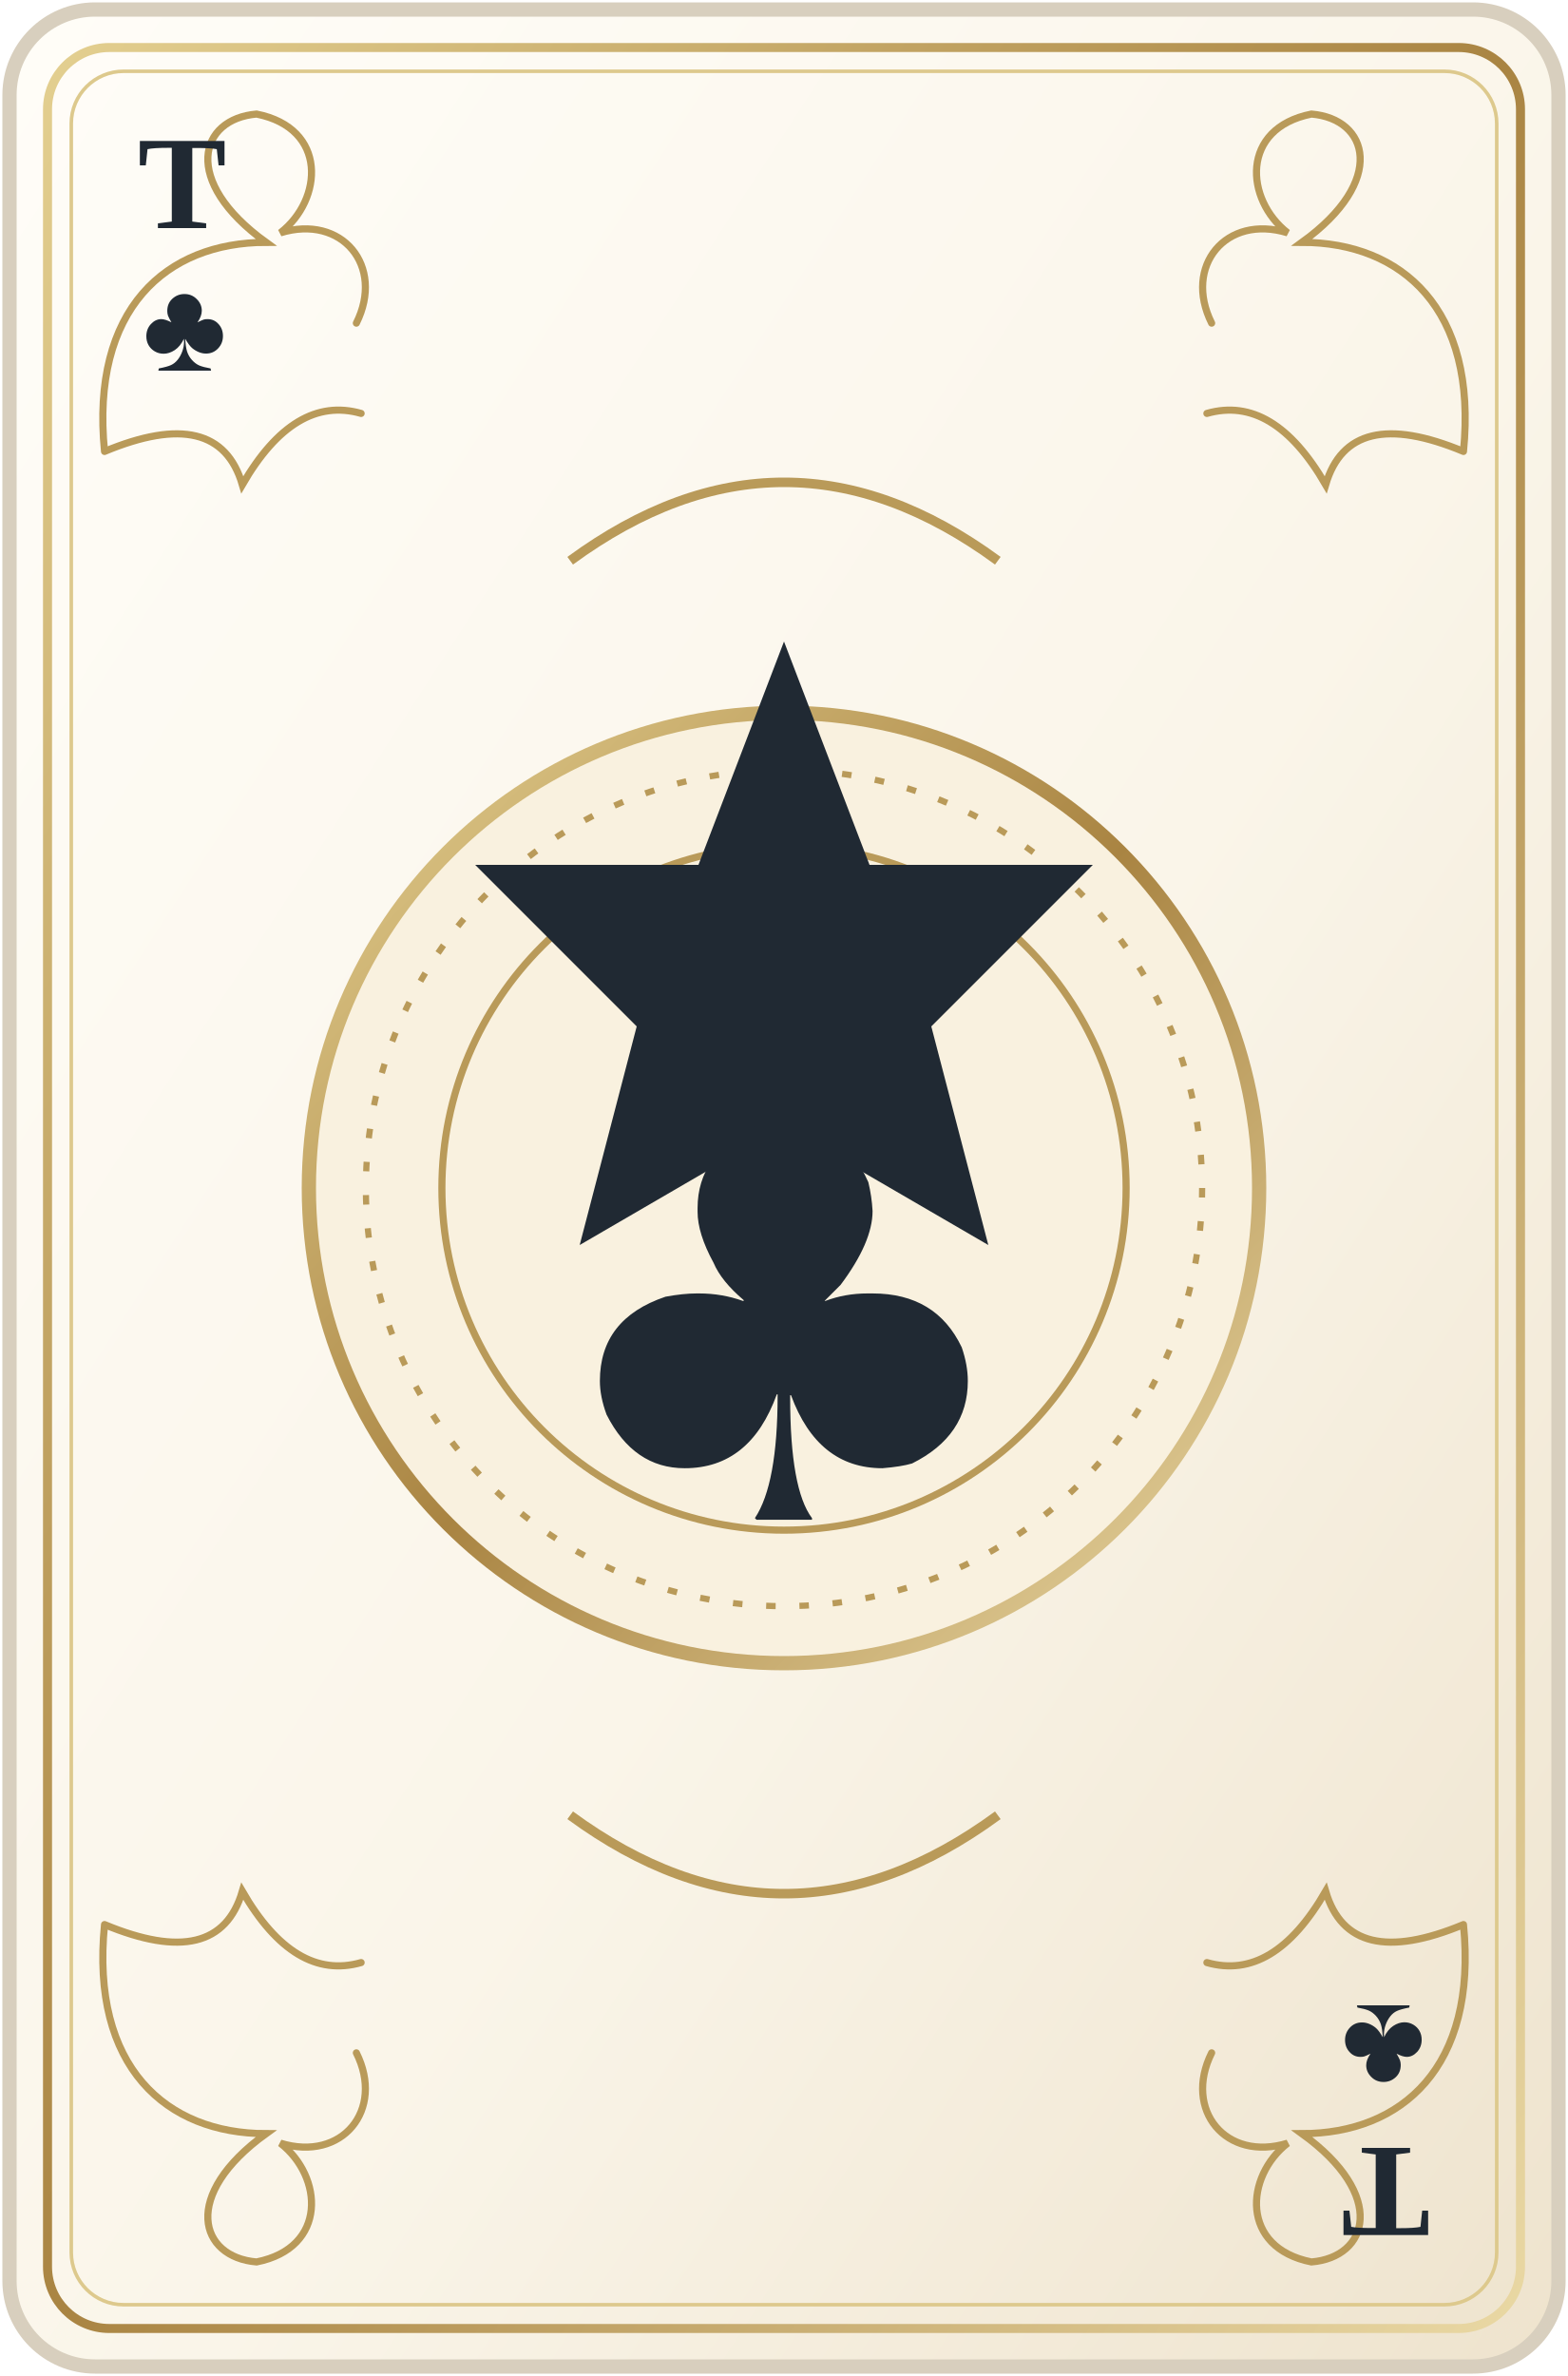
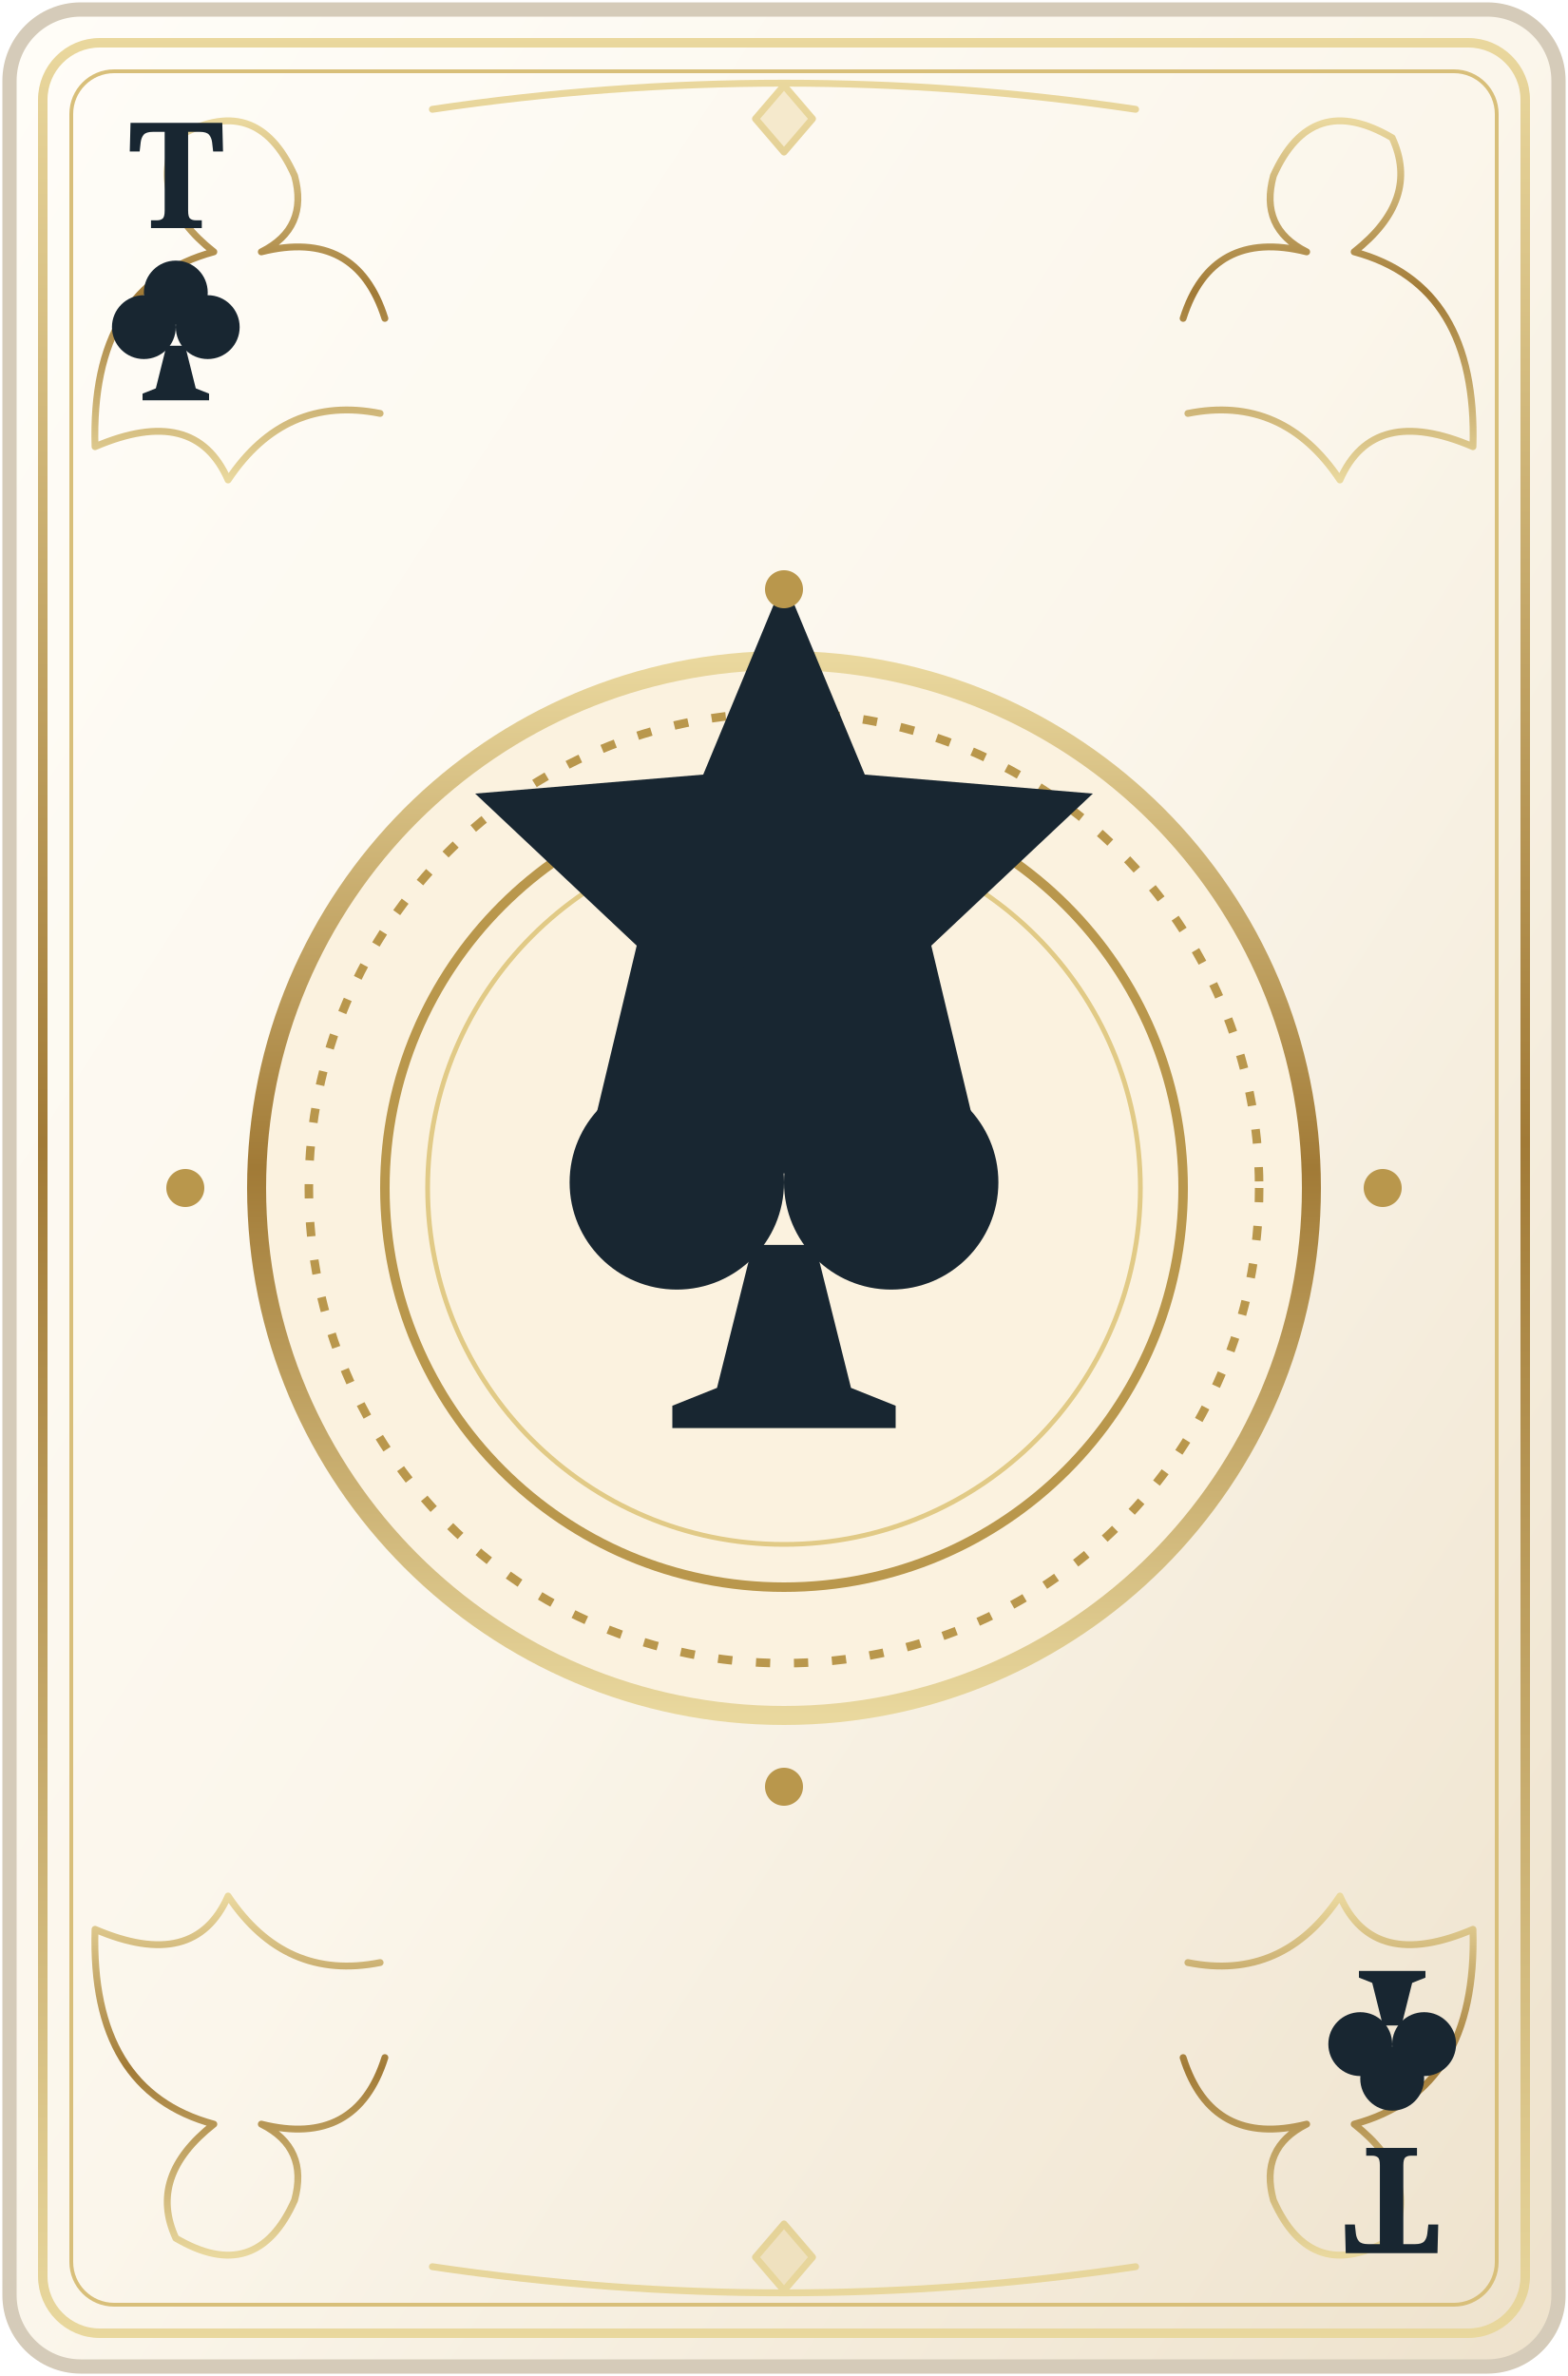
<svg xmlns="http://www.w3.org/2000/svg" width="330" height="500" viewBox="0 0 330 500">
  <defs>
    <linearGradient id="paper" x1="0" y1="0" x2="1" y2="1">
      <stop stop-color="#fffdf8" />
-       <stop offset=".56" stop-color="#faf5e9" />
-       <stop offset="1" stop-color="#eee3cd" />
+       <stop offset=".5" stop-color="#fbf6eb" />
+       <stop offset="1" stop-color="#eee2cc" />
    </linearGradient>
-     <linearGradient id="gold" x1="0" y1="0" x2="1" y2="1">
-       <stop stop-color="#e4d091" />
-       <stop offset=".5" stop-color="#a98442" />
-       <stop offset="1" stop-color="#ead9a5" />
+     <linearGradient id="goldLine" x1="0" y1="0" x2="0" y2="1">
+       <stop stop-color="#ead89e" />
+       <stop offset=".48" stop-color="#a17a36" />
+       <stop offset="1" stop-color="#e9d89e" />
    </linearGradient>
-     <linearGradient id="robeFill" x1="0" y1="0" x2="1" y2="1">
-       <stop stop-color="#67a184" />
-       <stop offset=".48" stop-color="#245a49" />
-       <stop offset="1" stop-color="#15222e" />
+     <linearGradient id="costume" x1="0" y1="0" x2="1" y2="1">
+       <stop stop-color="#62a184" />
+       <stop offset=".45" stop-color="#23604e" />
+       <stop offset="1" stop-color="#17232b" />
    </linearGradient>
  </defs>
-   <rect x="2" y="2" width="326" height="496" rx="18" fill="url(#paper)" stroke="#d8cfbe" stroke-width="3" />
-   <rect x="10" y="10" width="310" height="480" rx="13" fill="none" stroke="url(#gold)" stroke-width="1.9" />
-   <rect x="15" y="15" width="300" height="470" rx="11" fill="none" stroke="#ddc98d" stroke-width=".75" />
-   <g fill="none" stroke="#b99a59" stroke-width="1.5" stroke-linecap="round">
-     <path d="M22 95 C19 65 35 51 56 51 C38 38 42 25 54 24 C69 27 68 42 59 49 C72 45 81 56 75 68 M22 95 Q46 85 51 102 Q62 83 76 87" />
-     <path d="M308 95 C311 65 295 51 274 51 C292 38 288 25 276 24 C261 27 262 42 271 49 C258 45 249 56 255 68 M308 95 Q284 85 279 102 Q268 83 254 87" />
-     <path d="M22 405 C19 435 35 449 56 449 C38 462 42 475 54 476 C69 473 68 458 59 451 C72 455 81 444 75 432 M22 405 Q46 415 51 398 Q62 417 76 413" />
-     <path d="M308 405 C311 435 295 449 274 449 C292 462 288 475 276 476 C261 473 262 458 271 451 C258 455 249 444 255 432 M308 405 Q284 415 279 398 Q268 417 254 413" />
+   <rect x="2" y="2" width="326" height="496" rx="15" fill="url(#paper)" stroke="#d5cbb9" stroke-width="3" />
+   <rect x="9" y="9" width="312" height="482" rx="12" fill="none" stroke="url(#goldLine)" stroke-width="2" />
+   <rect x="15" y="15" width="300" height="470" rx="9" fill="none" stroke="#d8bf7a" stroke-width=".8" />
+   <g fill="none" stroke="url(#goldLine)" stroke-width="1.45" stroke-linecap="round" stroke-linejoin="round">
+     <path d="M20 94 Q19 60 45 53 Q31 42 37 29 Q54 19 62 37 Q65 48 55 53 Q75 48 81 67 M20 94 Q41 85 48 101 Q60 83 80 87" />
+     <path d="M310 94 Q311 60 285 53 Q299 42 293 29 Q276 19 268 37 Q265 48 275 53 Q255 48 249 67 M310 94 Q289 85 282 101 Q270 83 250 87" />
+     <path d="M20 406 Q19 440 45 447 Q31 458 37 471 Q54 481 62 463 Q65 452 55 447 Q75 452 81 433 M20 406 Q41 415 48 399 Q60 417 80 413" />
+     <path d="M310 406 Q311 440 285 447 Q299 458 293 471 Q276 481 268 463 Q265 452 275 447 Q255 452 249 433 M310 406 Q289 415 282 399 Q270 417 250 413" />
+     <path d="M91 23 Q165 12 239 23 M91 477 Q165 488 239 477" />
+     <path d="M165 18 l6 7 -6 7 -6 -7z M165 468 l6 7 -6 7 -6 -7z" fill="#e4cc87" fill-opacity=".35" />
  </g>
-   <g font-family="Georgia,'Times New Roman',serif" font-weight="700" fill="#202933">
-     <text x="29" y="48" font-size="28">Т</text>
-     <text x="30" y="78" font-size="27">♣</text>
-     <g transform="translate(330 500) rotate(180)">
-       <text x="29" y="48" font-size="28">Т</text>
-       <text x="30" y="78" font-size="27">♣</text>
+   <g font-family="Georgia,serif" font-weight="700" fill="#182631">
+     <text x="27" y="48" font-size="31">Т</text>
+     <g transform="translate(23 54) scale(.28)" fill="#182631">
+       <circle cx="50" cy="27" r="24" />
+       <circle cx="26" cy="53" r="24" />
+       <circle cx="74" cy="53" r="24" />
+       <path d="M43 67 L35 99 L25 103 L25 108 L75 108 L75 103 L65 99 L57 67 Z" />
+     </g>
+   </g>
+   <g transform="translate(330 500) rotate(180)" font-family="Georgia,serif" font-weight="700" fill="#182631">
+     <text x="27" y="48" font-size="31">Т</text>
+     <g transform="translate(23 55) scale(.28)" fill="#182631">
+       <circle cx="50" cy="27" r="24" />
+       <circle cx="26" cy="53" r="24" />
+       <circle cx="74" cy="53" r="24" />
+       <path d="M43 67 L35 99 L25 103 L25 108 L75 108 L75 103 L65 99 L57 67 Z" />
    </g>
  </g>
  <g transform="translate(165 250)">
-     <circle r="100" fill="#f9f1df" stroke="url(#gold)" stroke-width="3" />
-     <circle r="88" fill="none" stroke="#b99a59" stroke-width="1.3" stroke-dasharray="2 5" />
-     <circle r="72" fill="none" stroke="#b99a59" stroke-width="1.5" />
-     <path d="M0 -115 L18 -68 65 -68 31 -34 43 12 0 -13 -43 12 -31 -34 -65 -68 -18 -68 Z" fill="#202933" />
-     <text x="0" y="30" dominant-baseline="central" text-anchor="middle" font-size="115" font-family="Georgia,serif" fill="#202933">♣</text>
+     <circle r="111" fill="#fbf2df" stroke="url(#goldLine)" stroke-width="4" />
+     <circle r="100" fill="none" stroke="#b9974c" stroke-width="1.8" stroke-dasharray="3 5" />
+     <circle r="84" fill="none" stroke="#b9974c" stroke-width="2" />
+     <circle r="75" fill="none" stroke="#e1ca86" stroke-width="1" />
+     <path d="M0 -128 L17 -87 65 -83 31 -51 42 -5 0 -28 -42 -5 -31 -51 -65 -83 -17 -87 Z" fill="#182631" />
+     <g transform="translate(-47 -51) scale(.94)" fill="#182631">
+       <circle cx="50" cy="27" r="24" />
+       <circle cx="26" cy="53" r="24" />
+       <circle cx="74" cy="53" r="24" />
+       <path d="M43 67 L35 99 L25 103 L25 108 L75 108 L75 103 L65 99 L57 67 Z" />
+     </g>
+     <g fill="#b9974c">
+       <circle cx="-126" cy="0" r="4" />
+       <circle cx="126" cy="0" r="4" />
+       <circle cx="0" cy="-126" r="4" />
+       <circle cx="0" cy="126" r="4" />
+     </g>
  </g>
-   <path d="M120 118 Q165 85 210 118 M120 382 Q165 415 210 382" fill="none" stroke="#b99a59" stroke-width="2" />
</svg>
